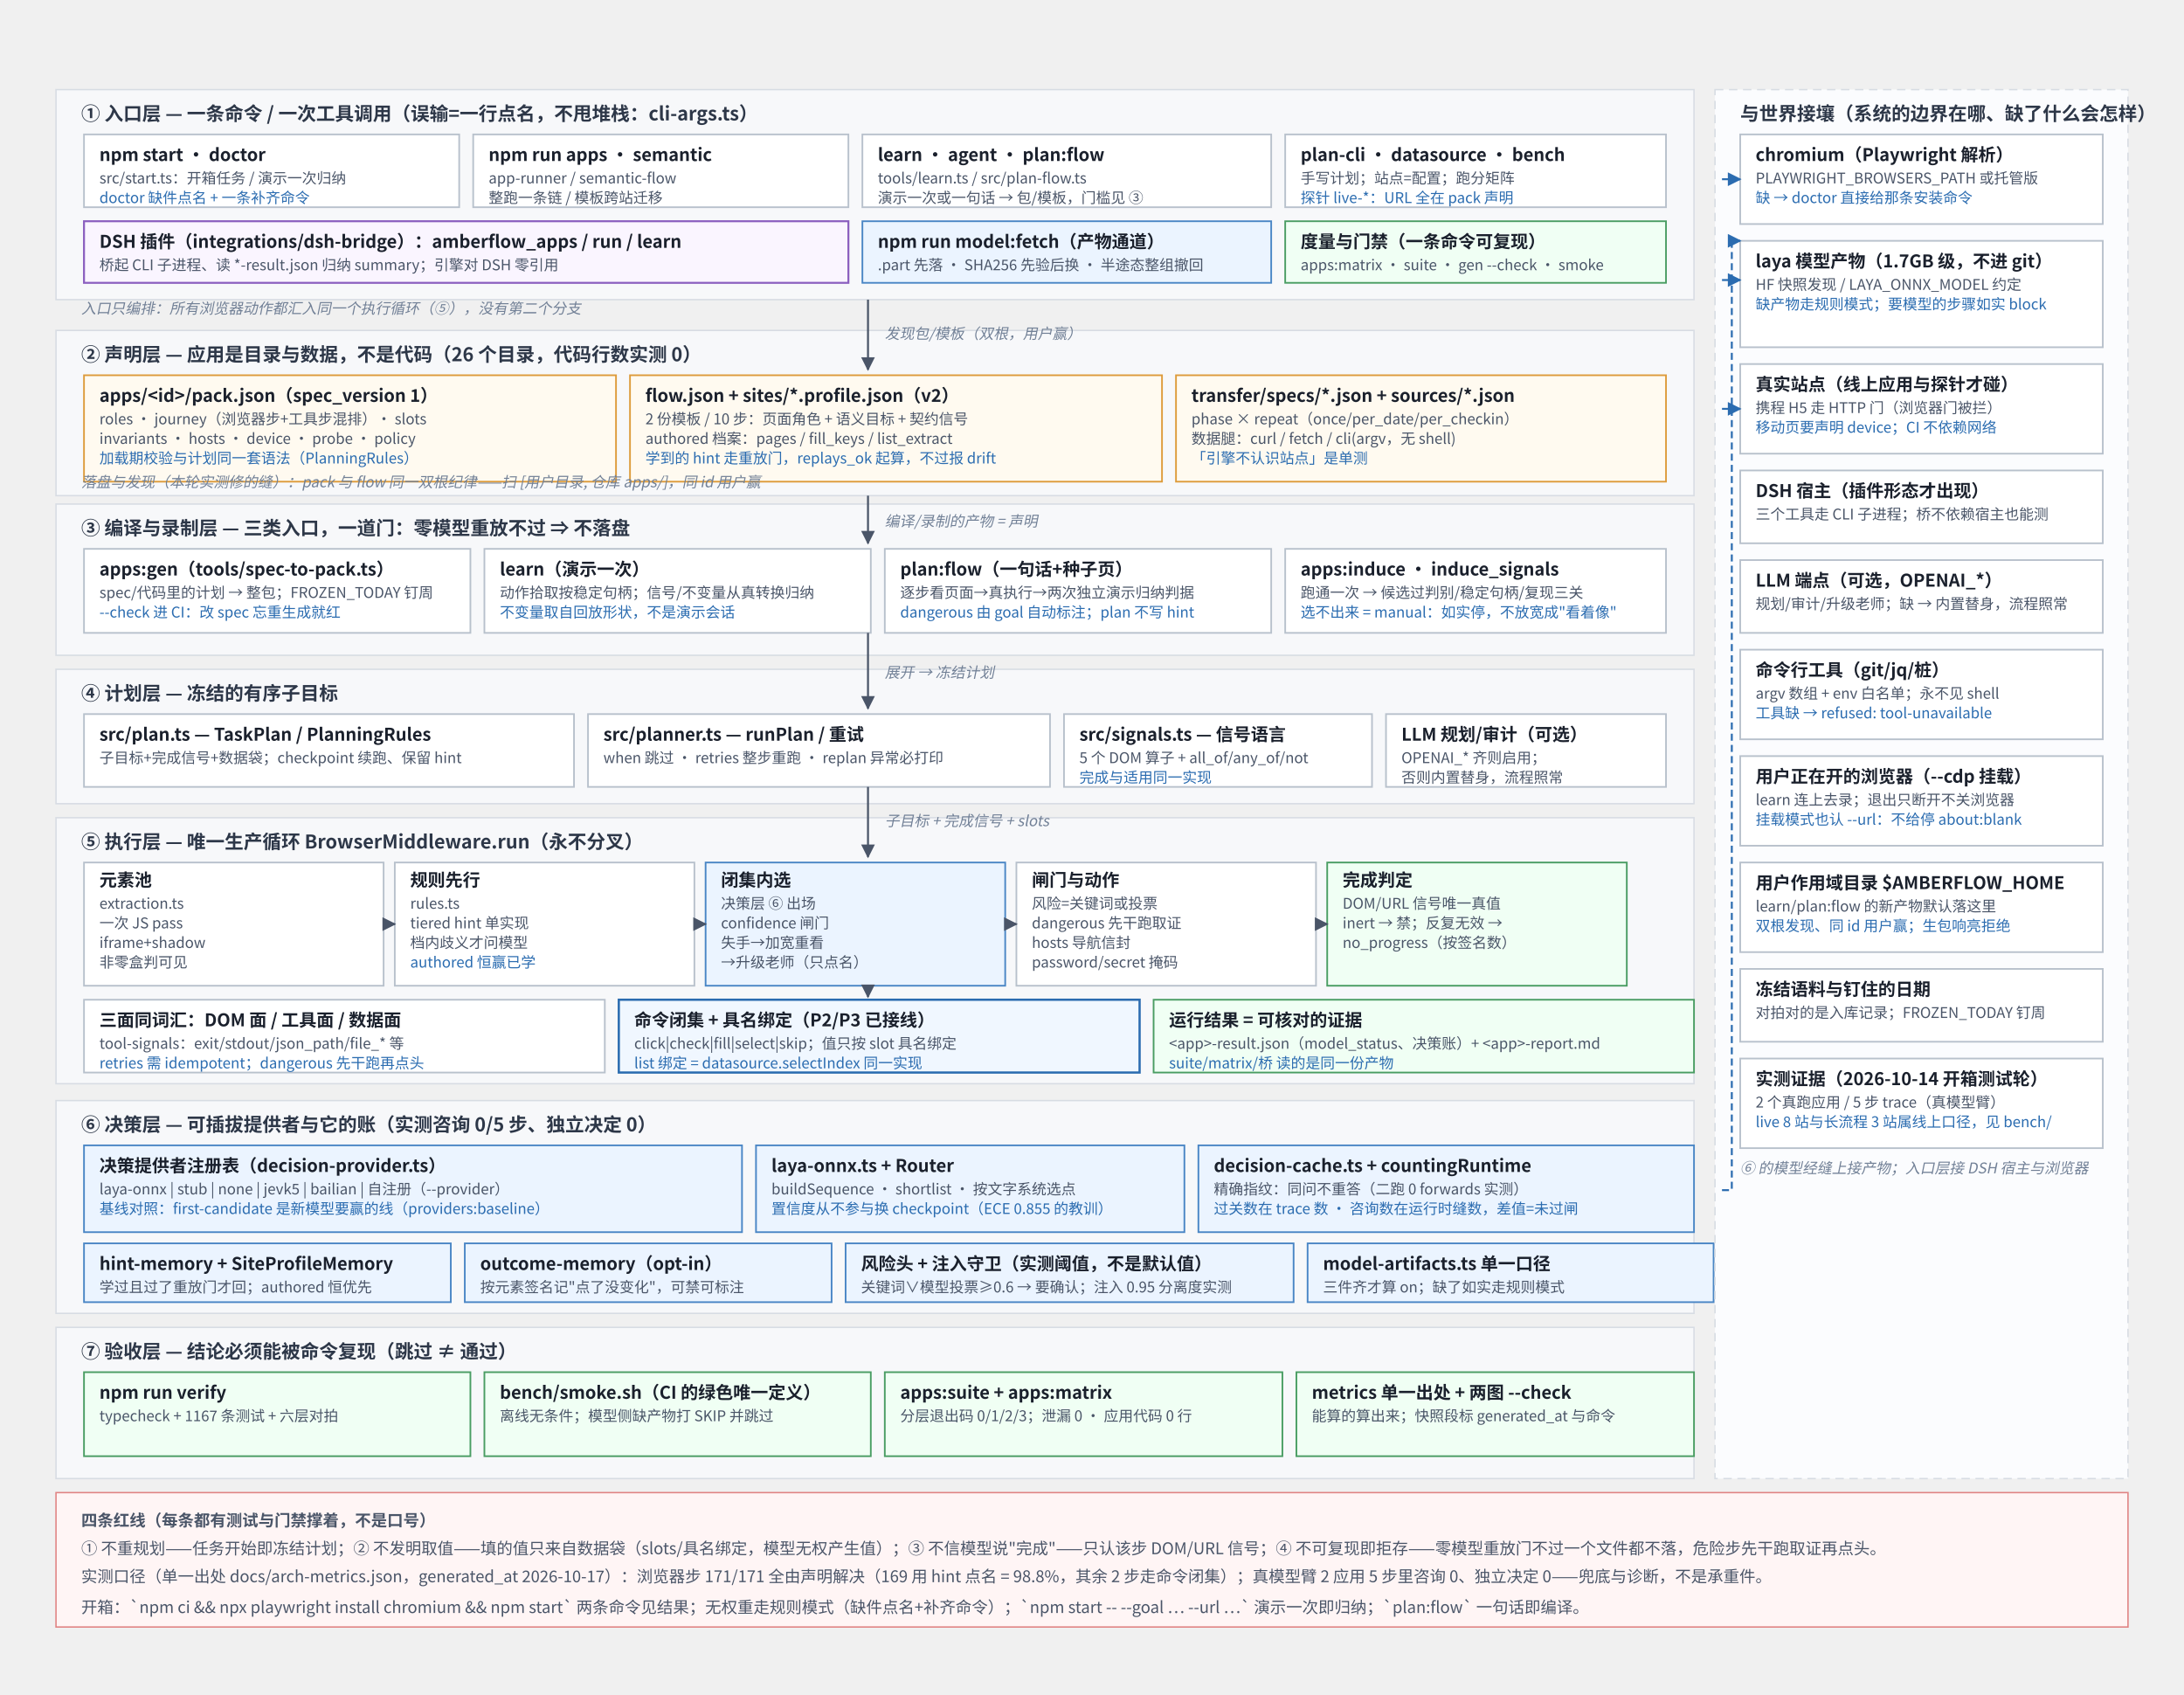
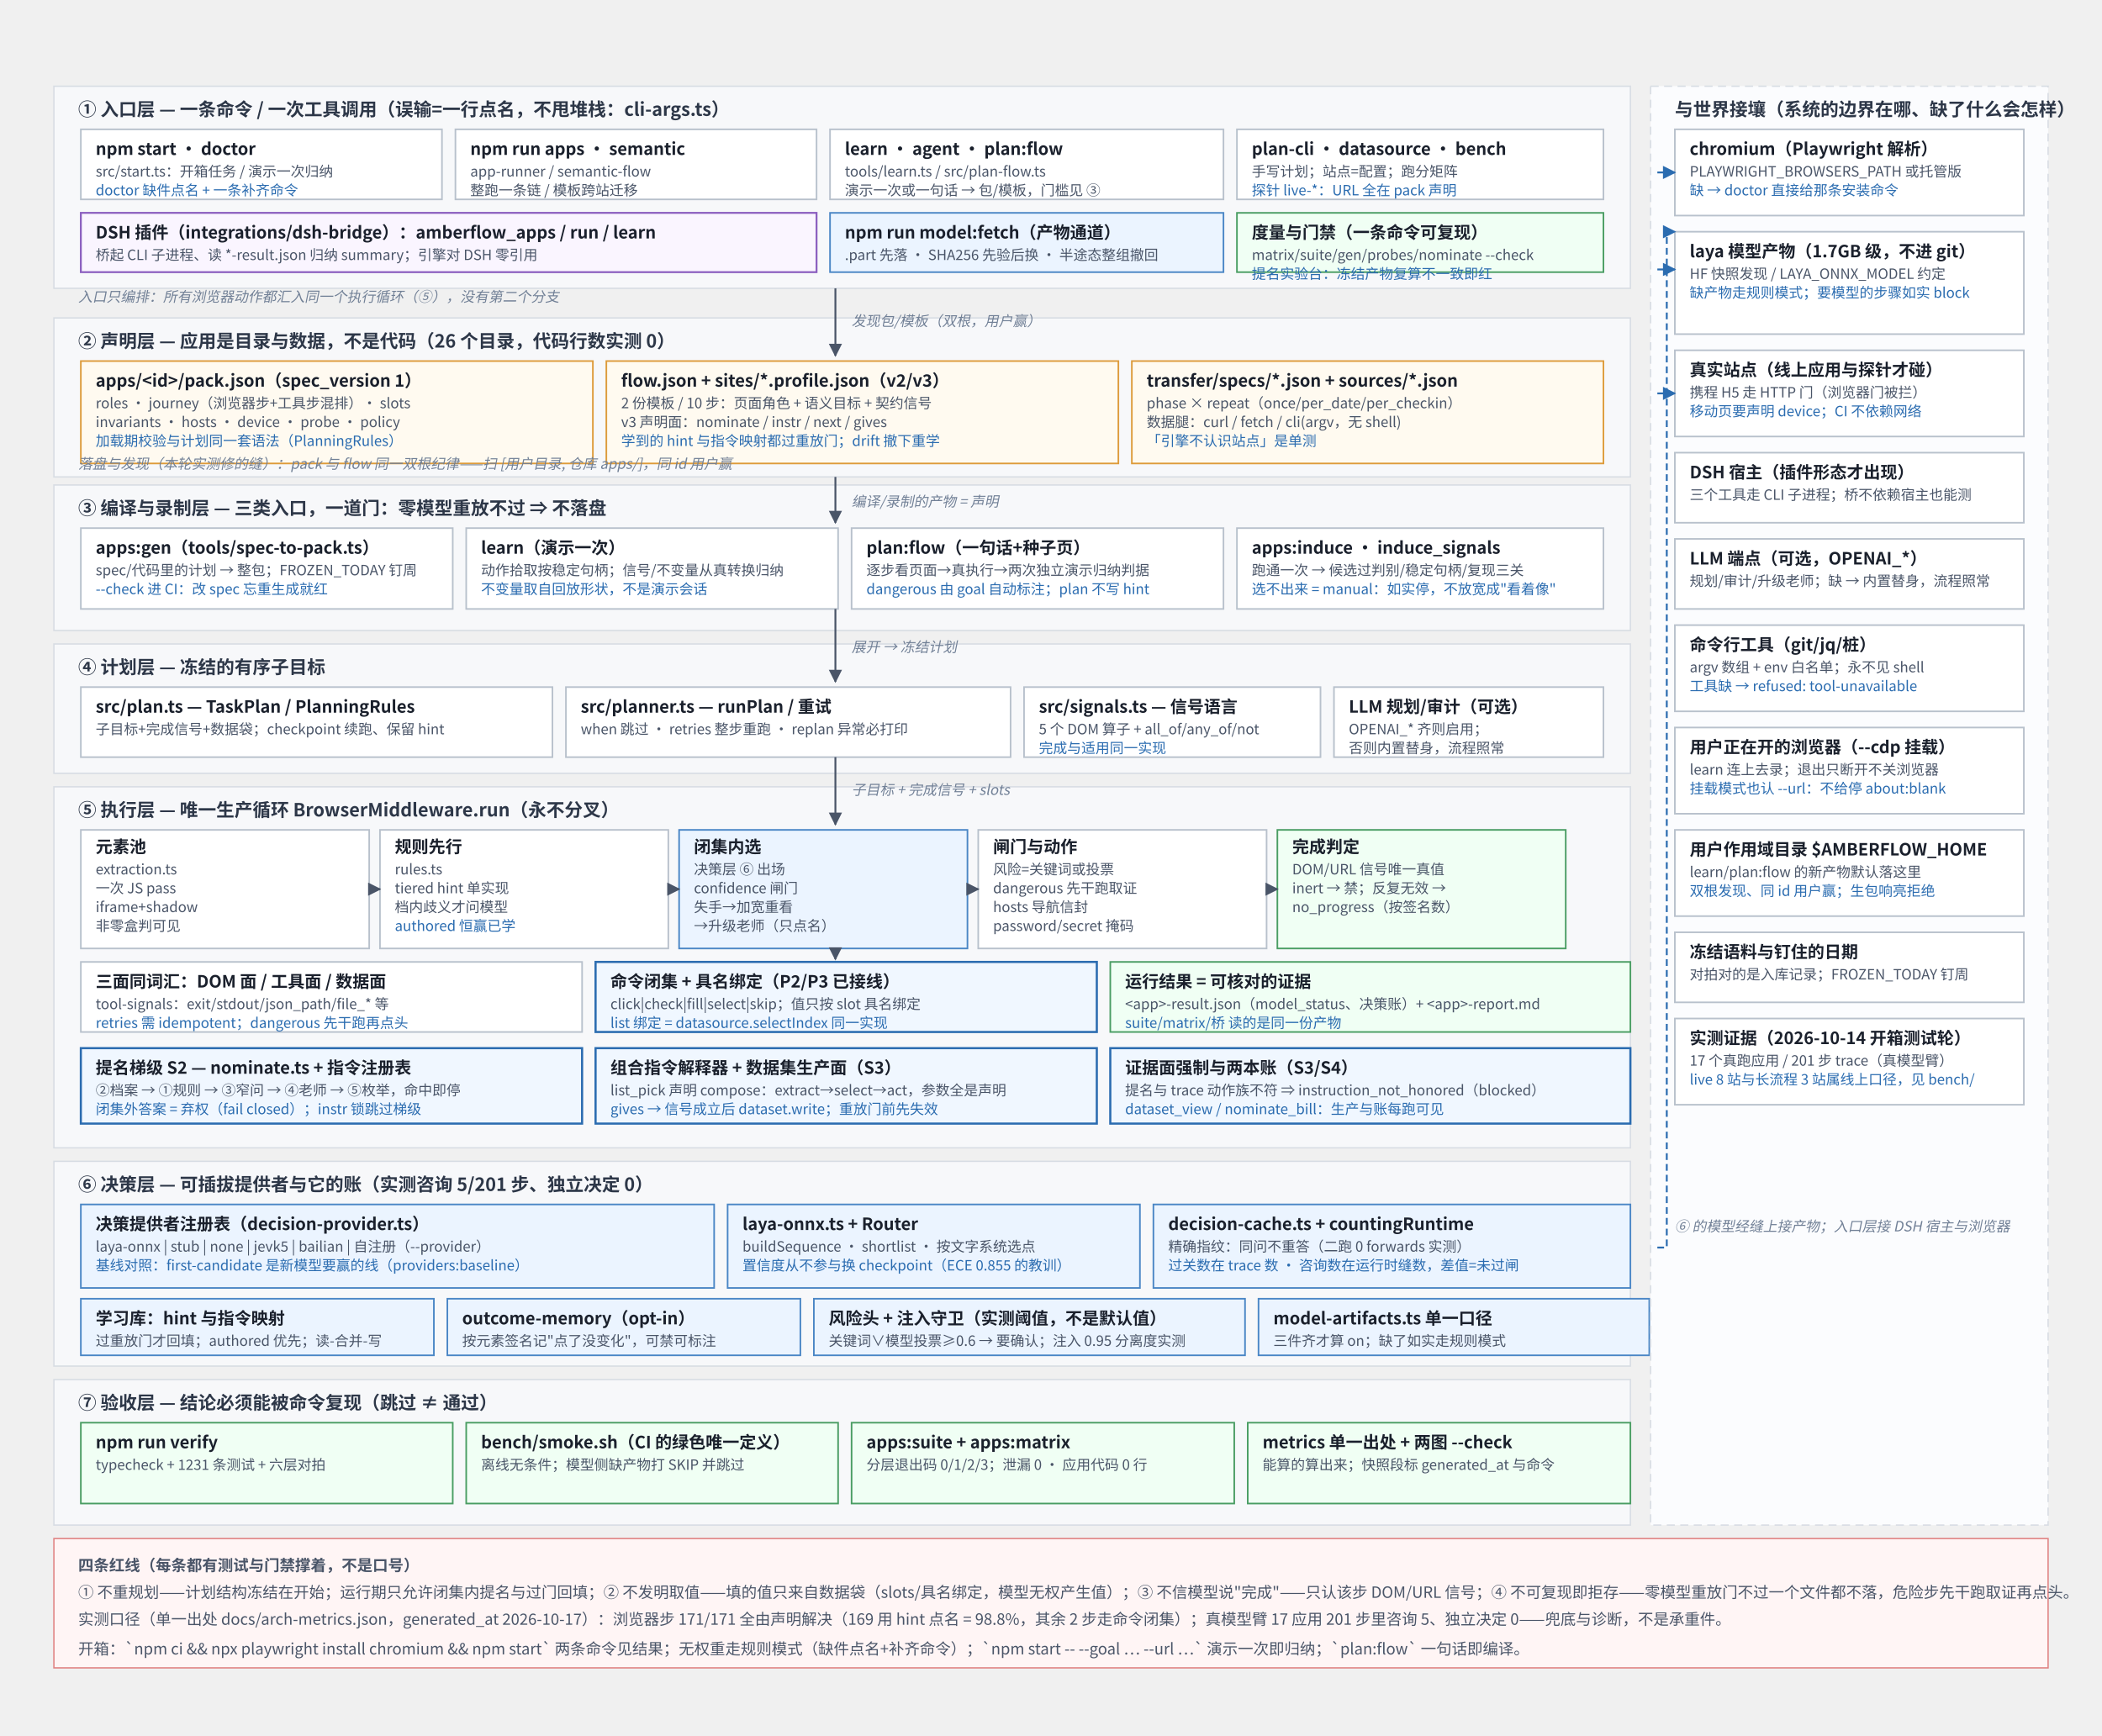
- <svg xmlns="http://www.w3.org/2000/svg" width="1560" height="1210" viewBox="0 0 1560 1210" font-family="'PingFang SC','Microsoft YaHei','Noto Sans CJK SC','Source Han Sans CN','Helvetica Neue',Arial,sans-serif">
+ <svg xmlns="http://www.w3.org/2000/svg" width="1560" height="1288" viewBox="0 0 1560 1288" font-family="'PingFang SC','Microsoft YaHei','Noto Sans CJK SC','Source Han Sans CN','Helvetica Neue',Arial,sans-serif">
  <defs>
    <marker id="arr" viewBox="0 0 10 10" refX="9" refY="5" markerWidth="7" markerHeight="7" orient="auto-start-reverse">
      <path d="M0,0 L10,5 L0,10 z" fill="#4a5568" />
    </marker>
    <marker id="arrB" viewBox="0 0 10 10" refX="9" refY="5" markerWidth="7" markerHeight="7" orient="auto-start-reverse">
      <path d="M0,0 L10,5 L0,10 z" fill="#2b6cb0" />
    </marker>
    <style>
.band{fill:#f7f8fa;stroke:#d7dce3;stroke-width:1}
.side{fill:#fbfcfe;stroke-dasharray:6 4}
.red{fill:#fff5f5;stroke:#e08383}
.lay{fill:#2d3748;font-size:13.5px;font-weight:700}
.bx{fill:#fff;stroke:#b8c1cc;stroke-width:1.2}
.bxd{fill:#fffaf0;stroke:#dd9b3b;stroke-width:1.2}
.bxm{fill:#ebf4ff;stroke:#4a86c5;stroke-width:1.2}
.bxe{fill:#f0fff4;stroke:#4a9d63;stroke-width:1.2}
.bxp{fill:#faf5ff;stroke:#8b5fbf;stroke-width:1.4}
.bxnew{fill:#f0f7ff;stroke:#2b6cb0;stroke-width:1.6}
.t{fill:#1a202c;font-size:12.5px;font-weight:600}
.s{fill:#4a5568;font-size:10.5px}
.sm{fill:#2b6cb0;font-size:10.5px}
.ln{stroke:#4a5568;stroke-width:1.4;fill:none}
.lnb{stroke:#2b6cb0;stroke-width:1.4;fill:none;stroke-dasharray:5 3}
.lbl{fill:#718096;font-size:10.5px;font-style:italic}
.foot{fill:#4a5568;font-size:11.5px}
</style>
  </defs>
  <rect x="40" y="64" width="1170" height="150" class="band" />
  <text x="58" y="86" class="lay">① 入口层 — 一条命令 / 一次工具调用（误输=一行点名，不甩堆栈：cli-args.ts）</text>
  <rect x="60" y="96" width="268" height="52" class="bx" />
  <text x="71" y="115" class="t" font-size="12.5">npm start · doctor</text>
  <text x="71" y="131" class="s">src/start.ts：开箱任务 / 演示一次归纳</text>
  <text x="71" y="145" class="sm">doctor 缺件点名 + 一条补齐命令</text>
  <rect x="338" y="96" width="268" height="52" class="bx" />
  <text x="349" y="115" class="t" font-size="12.5">npm run apps · semantic</text>
  <text x="349" y="131" class="s">app-runner / semantic-flow</text>
  <text x="349" y="145" class="s">整跑一条链 / 模板跨站迁移</text>
  <rect x="616" y="96" width="292" height="52" class="bx" />
  <text x="627" y="115" class="t" font-size="12.5">learn · agent · plan:flow</text>
  <text x="627" y="131" class="s">tools/learn.ts / src/plan-flow.ts</text>
  <text x="627" y="145" class="s">演示一次或一句话 → 包/模板，门槛见 ③</text>
  <rect x="918" y="96" width="272" height="52" class="bx" />
  <text x="929" y="115" class="t" font-size="12.5">plan-cli · datasource · bench</text>
  <text x="929" y="131" class="s">手写计划；站点=配置；跑分矩阵</text>
  <text x="929" y="145" class="sm">探针 live-*：URL 全在 pack 声明</text>
  <rect x="60" y="158" width="546" height="44" class="bxp" />
  <text x="71" y="177" class="t" font-size="12.5">DSH 插件（integrations/dsh-bridge）：amberflow_apps / run / learn</text>
  <text x="71" y="193" class="s">桥起 CLI 子进程、读 *-result.json 归纳 summary；引擎对 DSH 零引用</text>
  <rect x="616" y="158" width="292" height="44" class="bxm" />
  <text x="627" y="177" class="t" font-size="12.5">npm run model:fetch（产物通道）</text>
  <text x="627" y="193" class="s">.part 先落 · SHA256 先验后换 · 半途态整组撤回</text>
  <rect x="918" y="158" width="272" height="44" class="bxe" />
  <text x="929" y="177" class="t" font-size="12.5">度量与门禁（一条命令可复现）</text>
-   <text x="929" y="193" class="s">apps:matrix · suite · gen --check · smoke</text>
+   <text x="929" y="193" class="s">matrix/suite/gen/probes/nominate --check</text>
+   <text x="929" y="207" class="sm">提名实验台：冻结产物复算不一致即红</text>
  <text x="58" y="224" class="lbl">入口只编排：所有浏览器动作都汇入同一个执行循环（⑤），没有第二个分支</text>
  <rect x="40" y="236" width="1170" height="118" class="band" />
  <text x="58" y="258" class="lay">② 声明层 — 应用是目录与数据，不是代码（26 个目录，代码行数实测 0）</text>
  <rect x="60" y="268" width="380" height="76" class="bxd" />
  <text x="71" y="287" class="t" font-size="12.5">apps/&lt;id&gt;/pack.json（spec_version 1）</text>
  <text x="71" y="303" class="s">roles · journey（浏览器步+工具步混排）· slots</text>
  <text x="71" y="317" class="s">invariants · hosts · device · probe · policy</text>
  <text x="71" y="331" class="sm">加载期校验与计划同一套语法（PlanningRules）</text>
  <rect x="450" y="268" width="380" height="76" class="bxd" />
-   <text x="461" y="287" class="t" font-size="12.5">flow.json + sites/*.profile.json（v2）</text>
+   <text x="461" y="287" class="t" font-size="12.5">flow.json + sites/*.profile.json（v2/v3）</text>
  <text x="461" y="303" class="s">2 份模板 / 10 步：页面角色 + 语义目标 + 契约信号</text>
-   <text x="461" y="317" class="s">authored 档案：pages / fill_keys / list_extract</text>
-   <text x="461" y="331" class="sm">学到的 hint 走重放门，replays_ok 起算，不过报 drift</text>
+   <text x="461" y="317" class="s">v3 声明面：nominate / instr / next / gives</text>
+   <text x="461" y="331" class="sm">学到的 hint 与指令映射都过重放门；drift 撤下重学</text>
  <rect x="840" y="268" width="350" height="76" class="bxd" />
  <text x="851" y="287" class="t" font-size="12.5">transfer/specs/*.json + sources/*.json</text>
  <text x="851" y="303" class="s">phase × repeat（once/per_date/per_checkin）</text>
  <text x="851" y="317" class="s">数据腿：curl / fetch / cli(argv，无 shell)</text>
  <text x="851" y="331" class="sm">「引擎不认识站点」是单测</text>
  <text x="58" y="348" class="lbl">落盘与发现（本轮实测修的缝）：pack 与 flow 同一双根纪律——扫 [用户目录, 仓库 apps/]，同 id 用户赢</text>
  <rect x="40" y="360" width="1170" height="108" class="band" />
  <text x="58" y="382" class="lay">③ 编译与录制层 — 三类入口，一道门：零模型重放不过 ⇒ 不落盘</text>
  <rect x="60" y="392" width="276" height="60" class="bx" />
  <text x="71" y="411" class="t" font-size="12.5">apps:gen（tools/spec-to-pack.ts）</text>
  <text x="71" y="427" class="s">spec/代码里的计划 → 整包；FROZEN_TODAY 钉周</text>
  <text x="71" y="441" class="sm">--check 进 CI：改 spec 忘重生成就红</text>
  <rect x="346" y="392" width="276" height="60" class="bx" />
  <text x="357" y="411" class="t" font-size="12.5">learn（演示一次）</text>
  <text x="357" y="427" class="s">动作拾取按稳定句柄；信号/不变量从真转换归纳</text>
  <text x="357" y="441" class="sm">不变量取自回放形状，不是演示会话</text>
  <rect x="632" y="392" width="276" height="60" class="bx" />
  <text x="643" y="411" class="t" font-size="12.5">plan:flow（一句话+种子页）</text>
  <text x="643" y="427" class="s">逐步看页面→真执行→两次独立演示归纳判据</text>
  <text x="643" y="441" class="sm">dangerous 由 goal 自动标注；plan 不写 hint</text>
  <rect x="918" y="392" width="272" height="60" class="bx" />
  <text x="929" y="411" class="t" font-size="12.5">apps:induce · induce_signals</text>
  <text x="929" y="427" class="s">跑通一次 → 候选过判别/稳定句柄/复现三关</text>
  <text x="929" y="441" class="sm">选不出来 = manual：如实停，不放宽成"看着像"</text>
  <rect x="40" y="478" width="1170" height="96" class="band" />
  <text x="58" y="500" class="lay">④ 计划层 — 冻结的有序子目标</text>
  <rect x="60" y="510" width="350" height="52" class="bx" />
  <text x="71" y="529" class="t" font-size="12.5">src/plan.ts — TaskPlan / PlanningRules</text>
  <text x="71" y="545" class="s">子目标+完成信号+数据袋；checkpoint 续跑、保留 hint</text>
  <rect x="420" y="510" width="330" height="52" class="bx" />
  <text x="431" y="529" class="t" font-size="12.5">src/planner.ts — runPlan / 重试</text>
  <text x="431" y="545" class="s">when 跳过 · retries 整步重跑 · replan 异常必打印</text>
  <rect x="760" y="510" width="220" height="52" class="bx" />
  <text x="771" y="529" class="t" font-size="12.5">src/signals.ts — 信号语言</text>
  <text x="771" y="545" class="s">5 个 DOM 算子 + all_of/any_of/not</text>
  <text x="771" y="559" class="sm">完成与适用同一实现</text>
  <rect x="990" y="510" width="200" height="52" class="bx" />
  <text x="1001" y="529" class="t" font-size="12.5">LLM 规划/审计（可选）</text>
  <text x="1001" y="545" class="s">OPENAI_* 齐则启用；</text>
  <text x="1001" y="559" class="s">否则内置替身，流程照常</text>
-   <rect x="40" y="584" width="1170" height="190" class="band" />
+   <rect x="40" y="584" width="1170" height="268" class="band" />
  <text x="58" y="606" class="lay">⑤ 执行层 — 唯一生产循环 BrowserMiddleware.run（永不分叉）</text>
  <rect x="60" y="616" width="214" height="88" class="bx" />
  <text x="71" y="633" class="t" font-size="12">元素池</text>
  <text x="71" y="649" class="s">extraction.ts</text>
  <text x="71" y="663" class="s">一次 JS pass</text>
  <text x="71" y="677" class="s">iframe+shadow</text>
  <text x="71" y="691" class="s">非零盒判可见</text>
  <rect x="282" y="616" width="214" height="88" class="bx" />
  <text x="293" y="633" class="t" font-size="12">规则先行</text>
  <text x="293" y="649" class="s">rules.ts</text>
  <text x="293" y="663" class="s">tiered hint 单实现</text>
  <text x="293" y="677" class="s">档内歧义才问模型</text>
  <text x="293" y="691" class="sm">authored 恒赢已学</text>
  <path class="ln" d="M274,660 H282" marker-end="url(#arr)" />
  <rect x="504" y="616" width="214" height="88" class="bxm" />
  <text x="515" y="633" class="t" font-size="12">闭集内选</text>
  <text x="515" y="649" class="s">决策层 ⑥ 出场</text>
  <text x="515" y="663" class="s">confidence 闸门</text>
  <text x="515" y="677" class="s">失手→加宽重看</text>
  <text x="515" y="691" class="s">→升级老师（只点名）</text>
  <path class="ln" d="M496,660 H504" marker-end="url(#arr)" />
  <rect x="726" y="616" width="214" height="88" class="bx" />
  <text x="737" y="633" class="t" font-size="12">闸门与动作</text>
  <text x="737" y="649" class="s">风险=关键词或投票</text>
  <text x="737" y="663" class="s">dangerous 先干跑取证</text>
  <text x="737" y="677" class="s">hosts 导航信封</text>
  <text x="737" y="691" class="s">password/secret 掩码</text>
  <path class="ln" d="M718,660 H726" marker-end="url(#arr)" />
  <rect x="948" y="616" width="214" height="88" class="bxe" />
  <text x="959" y="633" class="t" font-size="12">完成判定</text>
  <text x="959" y="649" class="s">DOM/URL 信号唯一真值</text>
  <text x="959" y="663" class="s">inert → 禁；反复无效 →</text>
  <text x="959" y="677" class="s">no_progress（按签名数）</text>
  <path class="ln" d="M940,660 H948" marker-end="url(#arr)" />
  <rect x="60" y="714" width="372" height="52" class="bx" />
  <text x="71" y="733" class="t" font-size="12.5">三面同词汇：DOM 面 / 工具面 / 数据面</text>
  <text x="71" y="749" class="s">tool-signals：exit/stdout/json_path/file_* 等</text>
  <text x="71" y="763" class="sm">retries 需 idempotent；dangerous 先干跑再点头</text>
  <rect x="442" y="714" width="372" height="52" class="bxnew" />
  <text x="453" y="733" class="t" font-size="12.5">命令闭集 + 具名绑定（P2/P3 已接线）</text>
  <text x="453" y="749" class="s">click|check|fill|select|skip；值只按 slot 具名绑定</text>
  <text x="453" y="763" class="sm">list 绑定 = datasource.selectIndex 同一实现</text>
  <rect x="824" y="714" width="386" height="52" class="bxe" />
  <text x="835" y="733" class="t" font-size="12.5">运行结果 = 可核对的证据</text>
  <text x="835" y="749" class="s">&lt;app&gt;-result.json（model_status、决策账）+ &lt;app&gt;-report.md</text>
  <text x="835" y="763" class="sm">suite/matrix/桥 读的是同一份产物</text>
-   <rect x="40" y="786" width="1170" height="152" class="band" />
-   <text x="58" y="808" class="lay">⑥ 决策层 — 可插拔提供者与它的账（实测咨询 0/5 步、独立决定 0）</text>
-   <rect x="60" y="818" width="470" height="62" class="bxm" />
-   <text x="71" y="837" class="t" font-size="12.5">决策提供者注册表（decision-provider.ts）</text>
-   <text x="71" y="853" class="s">laya-onnx | stub | none | jevk5 | bailian | 自注册（--provider）</text>
-   <text x="71" y="867" class="sm">基线对照：first-candidate 是新模型要赢的线（providers:baseline）</text>
-   <rect x="540" y="818" width="306" height="62" class="bxm" />
-   <text x="551" y="837" class="t" font-size="12.5">laya-onnx.ts + Router</text>
-   <text x="551" y="853" class="s">buildSequence · shortlist · 按文字系统选点</text>
-   <text x="551" y="867" class="sm">置信度从不参与换 checkpoint（ECE 0.855 的教训）</text>
-   <rect x="856" y="818" width="354" height="62" class="bxm" />
-   <text x="867" y="837" class="t" font-size="12.5">decision-cache.ts + countingRuntime</text>
-   <text x="867" y="853" class="s">精确指纹：同问不重答（二跑 0 forwards 实测）</text>
-   <text x="867" y="867" class="sm">过关数在 trace 数 · 咨询数在运行时缝数，差值=未过闸</text>
-   <rect x="60" y="888" width="262" height="42" class="bxm" />
-   <text x="71" y="907" class="t" font-size="12.5">hint-memory + SiteProfileMemory</text>
-   <text x="71" y="923" class="s">学过且过了重放门才回；authored 恒优先</text>
-   <rect x="332" y="888" width="262" height="42" class="bxm" />
-   <text x="343" y="907" class="t" font-size="12.5">outcome-memory（opt-in）</text>
-   <text x="343" y="923" class="s">按元素签名记"点了没变化"，可禁可标注</text>
-   <rect x="604" y="888" width="320" height="42" class="bxm" />
-   <text x="615" y="907" class="t" font-size="12.5">风险头 + 注入守卫（实测阈值，不是默认值）</text>
-   <text x="615" y="923" class="s">关键词∨模型投票≥0.6 → 要确认；注入 0.95 分离度实测</text>
-   <rect x="934" y="888" width="290" height="42" class="bxm" />
-   <text x="945" y="907" class="t" font-size="12.5">model-artifacts.ts 单一口径</text>
-   <text x="945" y="923" class="s">三件齐才算 on；缺了如实走规则模式</text>
-   <rect x="40" y="948" width="1170" height="108" class="band" />
-   <text x="58" y="970" class="lay">⑦ 验收层 — 结论必须能被命令复现（跳过 ≠ 通过）</text>
-   <rect x="60" y="980" width="276" height="60" class="bxe" />
-   <text x="71" y="999" class="t" font-size="12.5">npm run verify</text>
-   <text x="71" y="1015" class="s">typecheck + 1167 条测试 + 六层对拍</text>
-   <rect x="346" y="980" width="276" height="60" class="bxe" />
-   <text x="357" y="999" class="t" font-size="12.5">bench/smoke.sh（CI 的绿色唯一定义）</text>
-   <text x="357" y="1015" class="s">离线无条件；模型侧缺产物打 SKIP 并跳过</text>
-   <rect x="632" y="980" width="284" height="60" class="bxe" />
-   <text x="643" y="999" class="t" font-size="12.5">apps:suite + apps:matrix</text>
-   <text x="643" y="1015" class="s">分层退出码 0/1/2/3；泄漏 0 · 应用代码 0 行</text>
-   <rect x="926" y="980" width="284" height="60" class="bxe" />
-   <text x="937" y="999" class="t" font-size="12.5">metrics 单一出处 + 两图 --check</text>
-   <text x="937" y="1015" class="s">能算的算出来；快照段标 generated_at 与命令</text>
-   <rect x="1225" y="64" width="295" height="992" class="band side" />
+   <rect x="60" y="778" width="372" height="56" class="bxnew" />
+   <text x="71" y="797" class="t" font-size="12.5">提名梯级 S2 — nominate.ts + 指令注册表</text>
+   <text x="71" y="813" class="s">②档案 → ①规则 → ③窄问 → ④老师 → ⑤枚举，命中即停</text>
+   <text x="71" y="827" class="sm">闭集外答案 = 弃权（fail closed）；instr 锁跳过梯级</text>
+   <rect x="442" y="778" width="372" height="56" class="bxnew" />
+   <text x="453" y="797" class="t" font-size="12.5">组合指令解释器 + 数据集生产面（S3）</text>
+   <text x="453" y="813" class="s">list_pick 声明 compose：extract→select→act，参数全是声明</text>
+   <text x="453" y="827" class="sm">gives → 信号成立后 dataset.write；重放门前先失效</text>
+   <rect x="824" y="778" width="386" height="56" class="bxnew" />
+   <text x="835" y="797" class="t" font-size="12.5">证据面强制与两本账（S3/S4）</text>
+   <text x="835" y="813" class="s">提名与 trace 动作族不符 ⇒ instruction_not_honored（blocked）</text>
+   <text x="835" y="827" class="sm">dataset_view / nominate_bill：生产与账每跑可见</text>
+   <rect x="40" y="862" width="1170" height="152" class="band" />
+   <text x="58" y="884" class="lay">⑥ 决策层 — 可插拔提供者与它的账（实测咨询 5/201 步、独立决定 0）</text>
+   <rect x="60" y="894" width="470" height="62" class="bxm" />
+   <text x="71" y="913" class="t" font-size="12.5">决策提供者注册表（decision-provider.ts）</text>
+   <text x="71" y="929" class="s">laya-onnx | stub | none | jevk5 | bailian | 自注册（--provider）</text>
+   <text x="71" y="943" class="sm">基线对照：first-candidate 是新模型要赢的线（providers:baseline）</text>
+   <rect x="540" y="894" width="306" height="62" class="bxm" />
+   <text x="551" y="913" class="t" font-size="12.5">laya-onnx.ts + Router</text>
+   <text x="551" y="929" class="s">buildSequence · shortlist · 按文字系统选点</text>
+   <text x="551" y="943" class="sm">置信度从不参与换 checkpoint（ECE 0.855 的教训）</text>
+   <rect x="856" y="894" width="354" height="62" class="bxm" />
+   <text x="867" y="913" class="t" font-size="12.5">decision-cache.ts + countingRuntime</text>
+   <text x="867" y="929" class="s">精确指纹：同问不重答（二跑 0 forwards 实测）</text>
+   <text x="867" y="943" class="sm">过关数在 trace 数 · 咨询数在运行时缝数，差值=未过闸</text>
+   <rect x="60" y="964" width="262" height="42" class="bxm" />
+   <text x="71" y="983" class="t" font-size="12.5">学习库：hint 与指令映射</text>
+   <text x="71" y="999" class="s">过重放门才回填；authored 优先；读-合并-写</text>
+   <rect x="332" y="964" width="262" height="42" class="bxm" />
+   <text x="343" y="983" class="t" font-size="12.5">outcome-memory（opt-in）</text>
+   <text x="343" y="999" class="s">按元素签名记"点了没变化"，可禁可标注</text>
+   <rect x="604" y="964" width="320" height="42" class="bxm" />
+   <text x="615" y="983" class="t" font-size="12.5">风险头 + 注入守卫（实测阈值，不是默认值）</text>
+   <text x="615" y="999" class="s">关键词∨模型投票≥0.6 → 要确认；注入 0.95 分离度实测</text>
+   <rect x="934" y="964" width="290" height="42" class="bxm" />
+   <text x="945" y="983" class="t" font-size="12.5">model-artifacts.ts 单一口径</text>
+   <text x="945" y="999" class="s">三件齐才算 on；缺了如实走规则模式</text>
+   <rect x="40" y="1024" width="1170" height="108" class="band" />
+   <text x="58" y="1046" class="lay">⑦ 验收层 — 结论必须能被命令复现（跳过 ≠ 通过）</text>
+   <rect x="60" y="1056" width="276" height="60" class="bxe" />
+   <text x="71" y="1075" class="t" font-size="12.5">npm run verify</text>
+   <text x="71" y="1091" class="s">typecheck + 1231 条测试 + 六层对拍</text>
+   <rect x="346" y="1056" width="276" height="60" class="bxe" />
+   <text x="357" y="1075" class="t" font-size="12.5">bench/smoke.sh（CI 的绿色唯一定义）</text>
+   <text x="357" y="1091" class="s">离线无条件；模型侧缺产物打 SKIP 并跳过</text>
+   <rect x="632" y="1056" width="284" height="60" class="bxe" />
+   <text x="643" y="1075" class="t" font-size="12.5">apps:suite + apps:matrix</text>
+   <text x="643" y="1091" class="s">分层退出码 0/1/2/3；泄漏 0 · 应用代码 0 行</text>
+   <rect x="926" y="1056" width="284" height="60" class="bxe" />
+   <text x="937" y="1075" class="t" font-size="12.5">metrics 单一出处 + 两图 --check</text>
+   <text x="937" y="1091" class="s">能算的算出来；快照段标 generated_at 与命令</text>
+   <rect x="1225" y="64" width="295" height="1068" class="band side" />
  <text x="1243" y="86" class="lay">与世界接壤（系统的边界在哪、缺了什么会怎样）</text>
  <rect x="1243" y="96" width="259" height="64" class="bx" />
  <text x="1254" y="115" class="t" font-size="12.5">chromium（Playwright 解析）</text>
  <text x="1254" y="131" class="s">PLAYWRIGHT_BROWSERS_PATH 或托管版</text>
  <text x="1254" y="145" class="sm">缺 → doctor 直接给那条安装命令</text>
  <rect x="1243" y="172" width="259" height="76" class="bx" />
  <text x="1254" y="191" class="t" font-size="12.5">laya 模型产物（1.7GB 级，不进 git）</text>
  <text x="1254" y="207" class="s">HF 快照发现 / LAYA_ONNX_MODEL 约定</text>
  <text x="1254" y="221" class="sm">缺产物走规则模式；要模型的步骤如实 block</text>
  <rect x="1243" y="260" width="259" height="64" class="bx" />
  <text x="1254" y="279" class="t" font-size="12.5">真实站点（线上应用与探针才碰）</text>
  <text x="1254" y="295" class="s">携程 H5 走 HTTP 门（浏览器门被拦）</text>
  <text x="1254" y="309" class="sm">移动页要声明 device；CI 不依赖网络</text>
  <rect x="1243" y="336" width="259" height="52" class="bx" />
  <text x="1254" y="355" class="t" font-size="12.5">DSH 宿主（插件形态才出现）</text>
  <text x="1254" y="371" class="s">三个工具走 CLI 子进程；桥不依赖宿主也能测</text>
  <rect x="1243" y="400" width="259" height="52" class="bx" />
  <text x="1254" y="419" class="t" font-size="12.5">LLM 端点（可选，OPENAI_*）</text>
  <text x="1254" y="435" class="s">规划/审计/升级老师；缺 → 内置替身，流程照常</text>
  <rect x="1243" y="464" width="259" height="64" class="bx" />
  <text x="1254" y="483" class="t" font-size="12.5">命令行工具（git/jq/桩）</text>
  <text x="1254" y="499" class="s">argv 数组 + env 白名单；永不见 shell</text>
  <text x="1254" y="513" class="sm">工具缺 → refused: tool-unavailable</text>
  <rect x="1243" y="540" width="259" height="64" class="bx" />
  <text x="1254" y="559" class="t" font-size="12.5">用户正在开的浏览器（--cdp 挂载）</text>
  <text x="1254" y="575" class="s">learn 连上去录；退出只断开不关浏览器</text>
  <text x="1254" y="589" class="sm">挂载模式也认 --url：不给停 about:blank</text>
  <rect x="1243" y="616" width="259" height="64" class="bx" />
  <text x="1254" y="635" class="t" font-size="12.5">用户作用域目录 $AMBERFLOW_HOME</text>
  <text x="1254" y="651" class="s">learn/plan:flow 的新产物默认落这里</text>
  <text x="1254" y="665" class="sm">双根发现、同 id 用户赢；生包响亮拒绝</text>
  <rect x="1243" y="692" width="259" height="52" class="bx" />
  <text x="1254" y="711" class="t" font-size="12.5">冻结语料与钉住的日期</text>
  <text x="1254" y="727" class="s">对拍对的是入库记录；FROZEN_TODAY 钉周</text>
  <rect x="1243" y="756" width="259" height="64" class="bx" />
  <text x="1254" y="775" class="t" font-size="12.5">实测证据（2026-10-14 开箱测试轮）</text>
-   <text x="1254" y="791" class="s">2 个真跑应用 / 5 步 trace（真模型臂）</text>
+   <text x="1254" y="791" class="s">17 个真跑应用 / 201 步 trace（真模型臂）</text>
  <text x="1254" y="805" class="sm">live 8 站与长流程 3 站属线上口径，见 bench/</text>
  <path class="lnb" d="M1230,128 H1243" marker-end="url(#arrB)" />
  <path class="lnb" d="M1230,200 H1243" marker-end="url(#arrB)" />
  <path class="lnb" d="M1230,292 H1243" marker-end="url(#arrB)" />
-   <path class="lnb" d="M1230,850 H1237 V172 H1243" marker-end="url(#arrB)" />
-   <text x="1243" y="838" class="lbl">⑥ 的模型经缝上接产物；入口层接 DSH 宿主与浏览器</text>
+   <path class="lnb" d="M1230,926 H1237 V172 H1243" marker-end="url(#arrB)" />
+   <text x="1243" y="914" class="lbl">⑥ 的模型经缝上接产物；入口层接 DSH 宿主与浏览器</text>
  <path class="ln" d="M620,214 V264" marker-end="url(#arr)" />
  <text x="632" y="242" class="lbl">发现包/模板（双根，用户赢）</text>
  <path class="ln" d="M620,354 V388" marker-end="url(#arr)" />
  <text x="632" y="376" class="lbl">编译/录制的产物 = 声明</text>
  <path class="ln" d="M620,452 V506" marker-end="url(#arr)" />
  <text x="632" y="484" class="lbl">展开 → 冻结计划</text>
  <path class="ln" d="M620,562 V612" marker-end="url(#arr)" />
  <text x="632" y="590" class="lbl">子目标 + 完成信号 + slots</text>
  <path class="ln" d="M620,704 V712" marker-end="url(#arr)" />
-   <rect x="40" y="1066" width="1480" height="96" class="band red" />
-   <text x="58" y="1090" class="foot" font-weight="700">四条红线（每条都有测试与门禁撑着，不是口号）</text>
-   <text x="58" y="1110" class="foot">① 不重规划——任务开始即冻结计划；② 不发明取值——填的值只来自数据袋（slots/具名绑定，模型无权产生值）；③ 不信模型说"完成"——只认该步 DOM/URL 信号；④ 不可复现即拒存——零模型重放门不过一个文件都不落，危险步先干跑取证再点头。</text>
-   <text x="58" y="1130" class="foot">实测口径（单一出处 docs/arch-metrics.json，generated_at 2026-10-17）：浏览器步 171/171 全由声明解决（169 用 hint 点名 = 98.8%，其余 2 步走命令闭集）；真模型臂 2 应用 5 步里咨询 0、独立决定 0——兜底与诊断，不是承重件。</text>
-   <text x="58" y="1152" class="foot">开箱：`npm ci &amp;&amp; npx playwright install chromium &amp;&amp; npm start` 两条命令见结果；无权重走规则模式（缺件点名+补齐命令）；`npm start -- --goal … --url …` 演示一次即归纳；`plan:flow` 一句话即编译。</text>
+   <rect x="40" y="1142" width="1480" height="96" class="band red" />
+   <text x="58" y="1166" class="foot" font-weight="700">四条红线（每条都有测试与门禁撑着，不是口号）</text>
+   <text x="58" y="1186" class="foot">① 不重规划——计划结构冻结在开始；运行期只允许闭集内提名与过门回填；② 不发明取值——填的值只来自数据袋（slots/具名绑定，模型无权产生值）；③ 不信模型说"完成"——只认该步 DOM/URL 信号；④ 不可复现即拒存——零模型重放门不过一个文件都不落，危险步先干跑取证再点头。</text>
+   <text x="58" y="1206" class="foot">实测口径（单一出处 docs/arch-metrics.json，generated_at 2026-10-17）：浏览器步 171/171 全由声明解决（169 用 hint 点名 = 98.8%，其余 2 步走命令闭集）；真模型臂 17 应用 201 步里咨询 5、独立决定 0——兜底与诊断，不是承重件。</text>
+   <text x="58" y="1228" class="foot">开箱：`npm ci &amp;&amp; npx playwright install chromium &amp;&amp; npm start` 两条命令见结果；无权重走规则模式（缺件点名+补齐命令）；`npm start -- --goal … --url …` 演示一次即归纳；`plan:flow` 一句话即编译。</text>
</svg>
